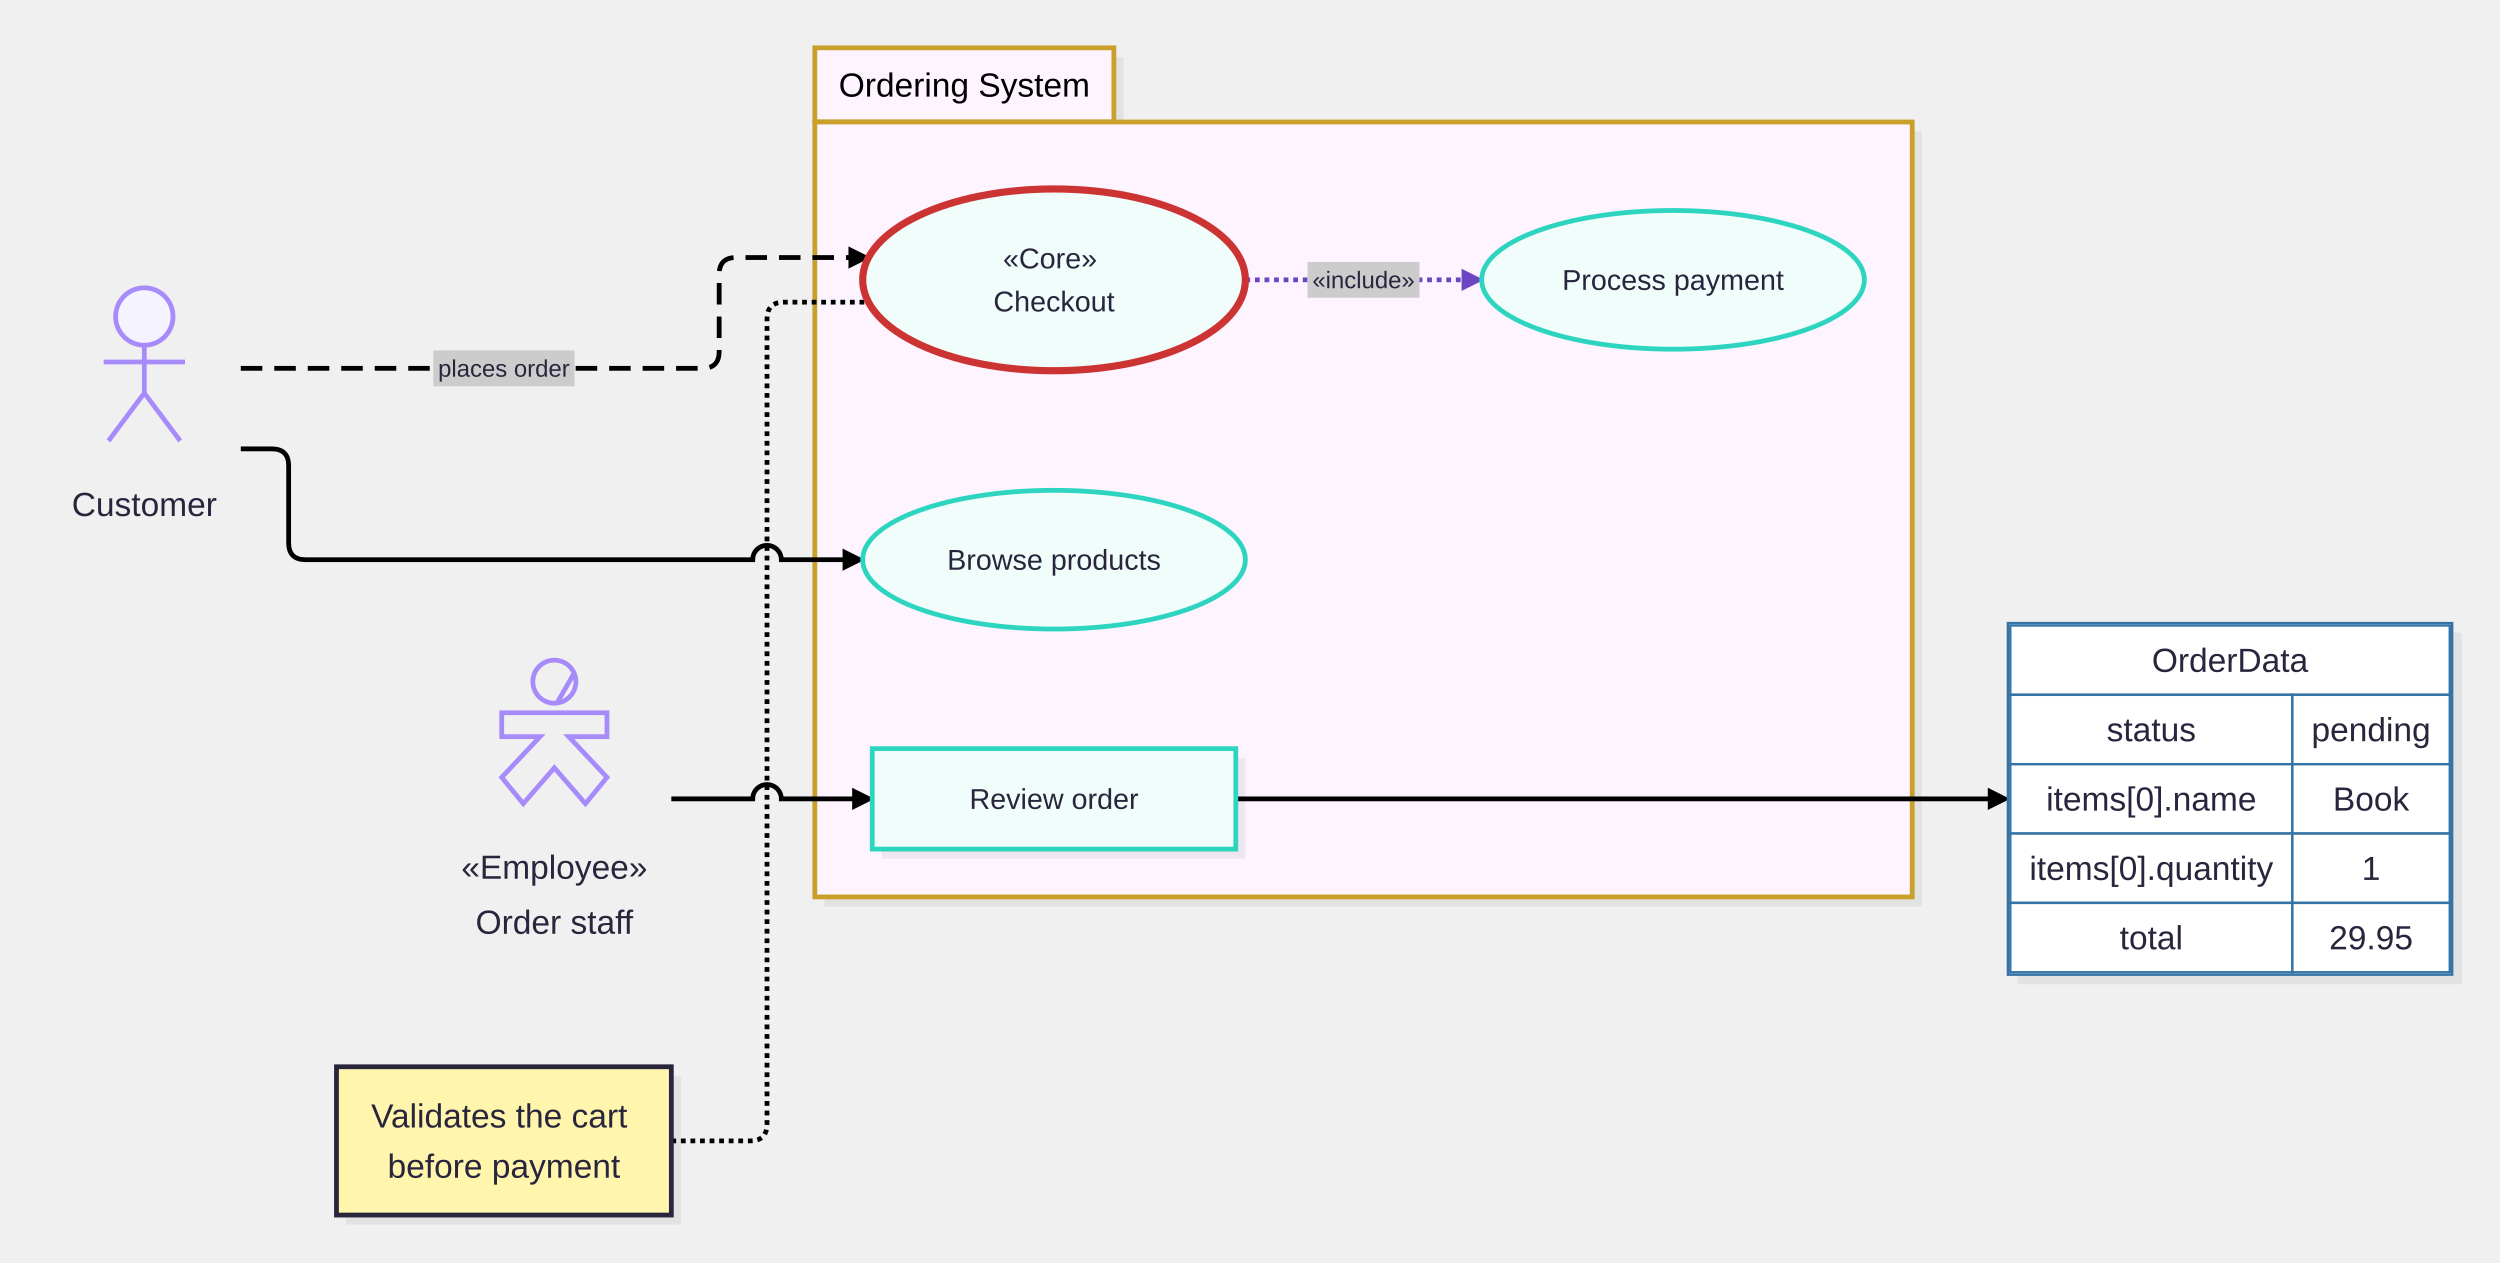
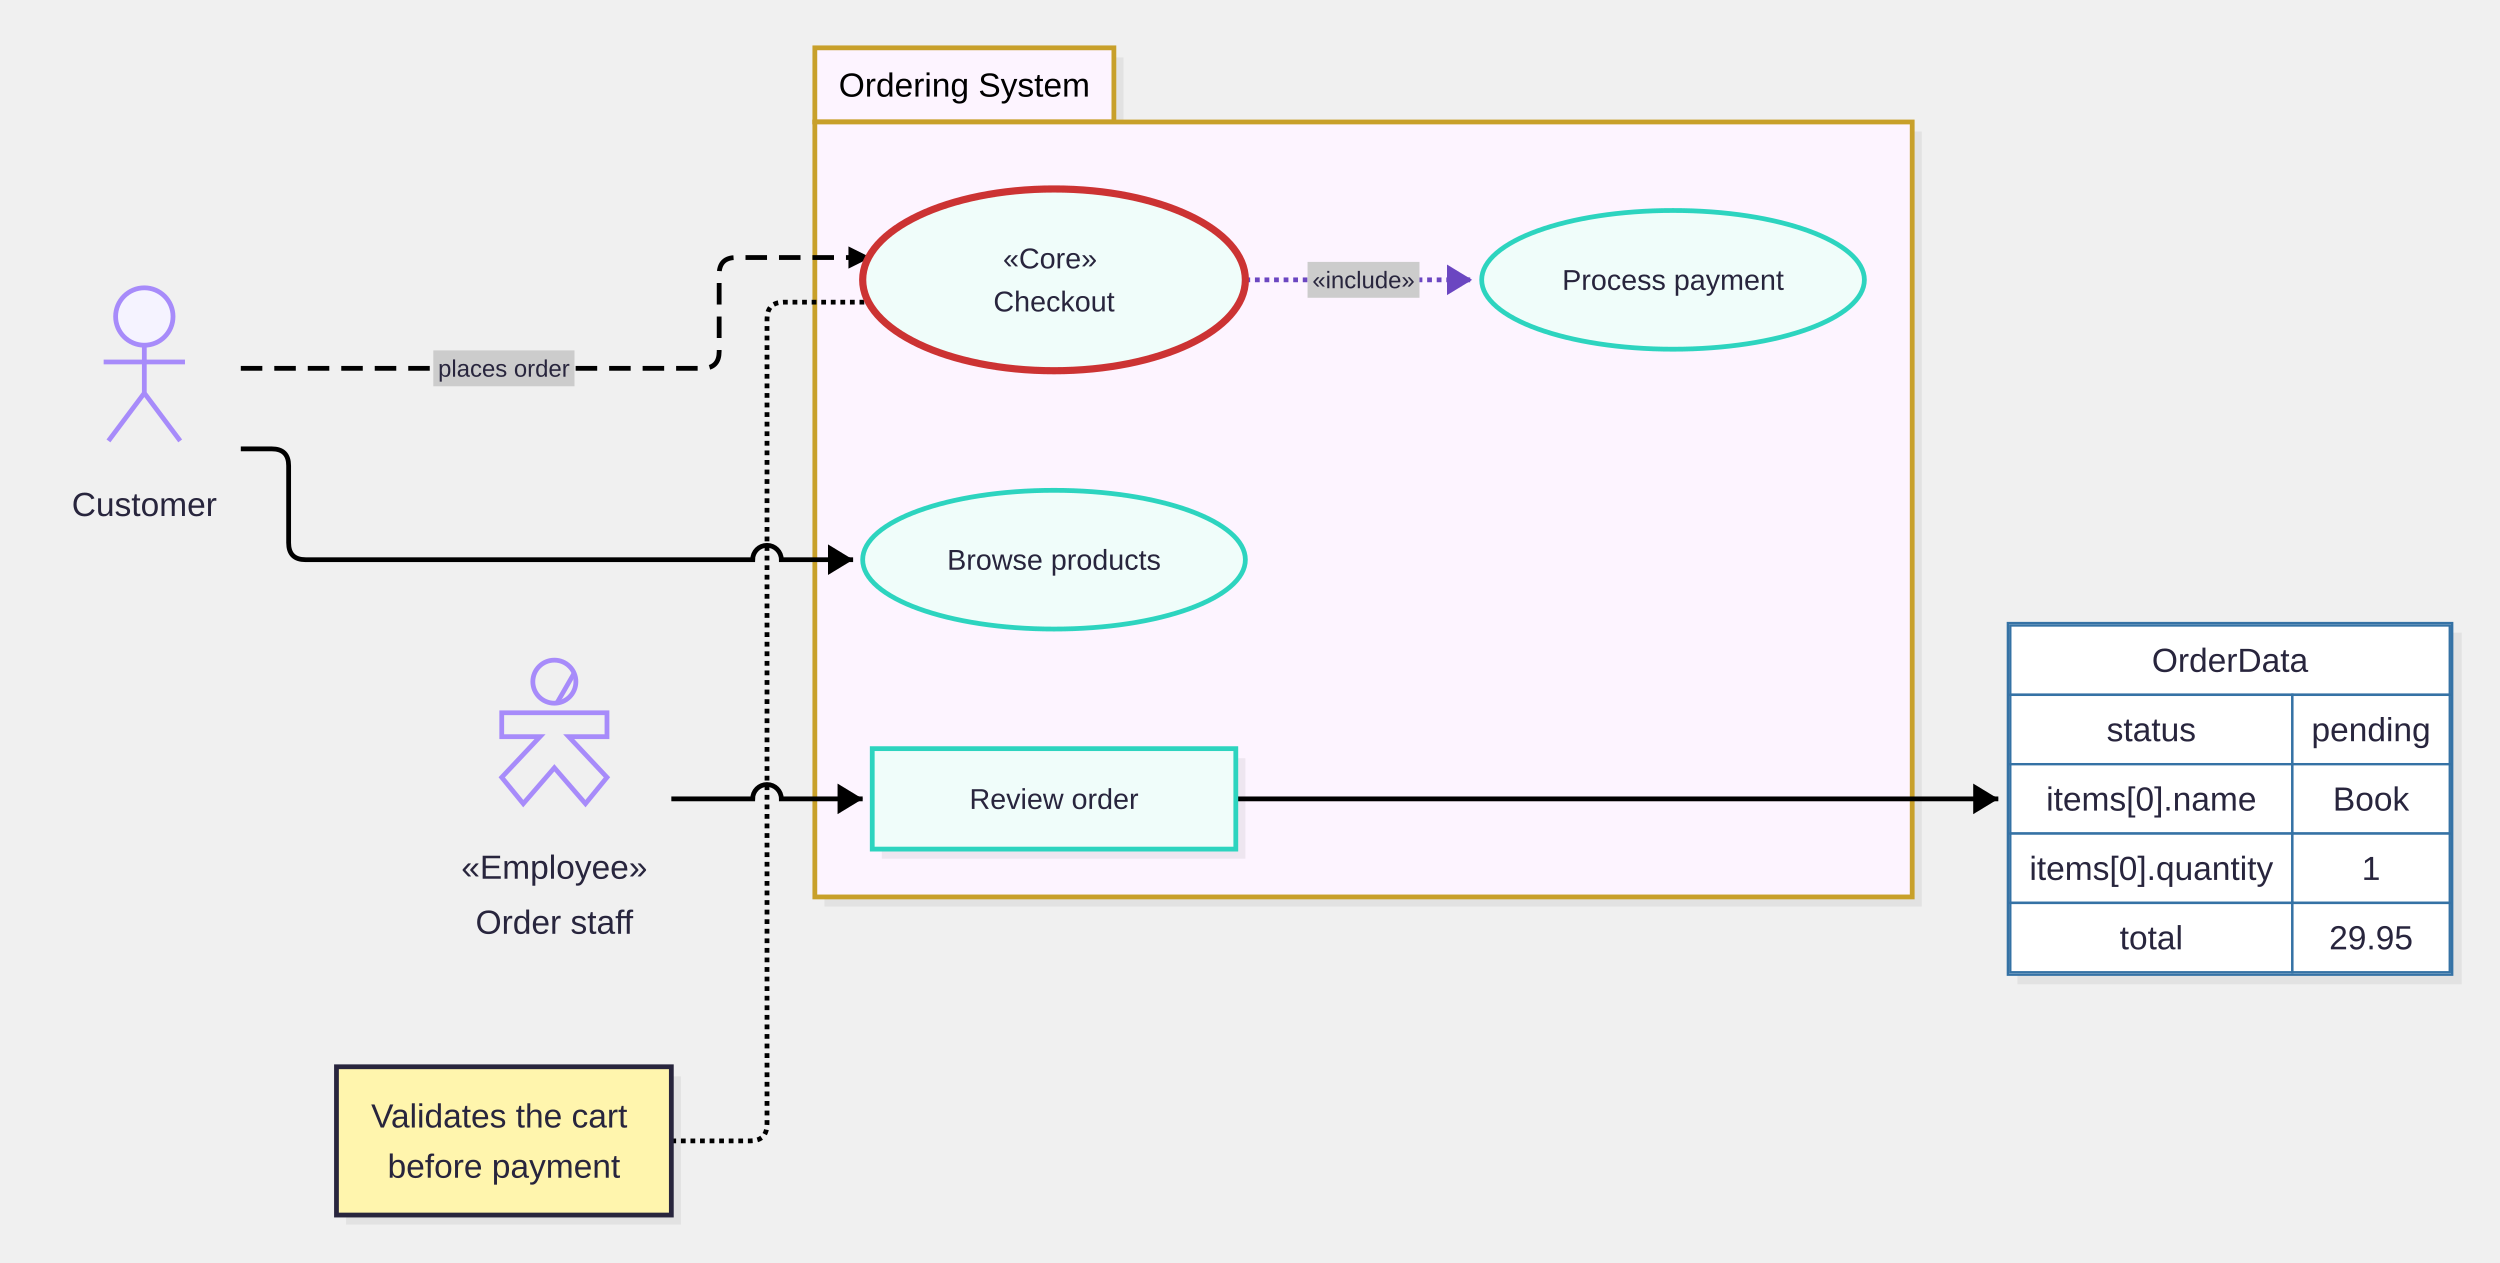
<svg xmlns="http://www.w3.org/2000/svg" id="my-svg" width="100%" class="usecase" style="max-width: 1045.222px; background-color: white;" viewBox="-20 -20 1045.222 528" role="graphics-document document" aria-roledescription="usecase" aria-labelledby="chart-title-my-svg" aria-describedby="chart-desc-my-svg">
  <style>#my-svg{font-family:"Recursive Variable", arial, sans-serif;font-size:16px;}#my-svg text{font-family:"Recursive Variable", arial, sans-serif;}</style>
  <g>
    <g class="clusters">
      <g id="usecase-ordering" class="cluster usecase-system-boundary system-boundary system-boundary-package">
        <rect class="drop-shadow" x="324.676" y="4" width="125.028" height="31" fill="#000000" stroke="none" opacity="0.06" />
        <rect class="boundary-tab system-boundary-package-tab" x="320.676" y="0" width="125.028" height="31" fill="#FDF4FF" stroke="#c8a02a" stroke-width="2" />
        <rect class="drop-shadow" x="324.676" y="35" width="458.8" height="324" fill="#000000" stroke="none" opacity="0.06" />
        <rect class="boundary-body" x="320.676" y="31" width="458.8" height="324" fill="#FDF4FF" stroke="#c8a02a" stroke-width="2" />
        <text x="383.19" y="20.4" text-anchor="middle" font-size="14" fill="#000000">Ordering System</text>
      </g>
    </g>
    <g class="edgePaths">
      <g id="usecase-starts" class="edgePath">
        <path class="relationship relationship-association" d="M80.676,134L273.605,134C278.319,134,280.676,131.643,280.676,126.929L280.676,94.738C280.676,90.024,283.033,87.667,287.747,87.667L339.127,87.667" fill="none" stroke="#000000" stroke-width="2" stroke-dasharray="9 5" />
        <path class="marker" d="M335.127,83.667L343.127,87.667L335.127,91.667Z" fill="#000000" stroke="#000000" stroke-width="0.8" />
      </g>
      <g id="usecase-edge-0" class="edgePath">
        <path class="relationship relationship-association" d="M80.676,167.667L93.605,167.667C98.319,167.667,100.676,170.024,100.676,174.738L100.676,206.929C100.676,211.643,103.033,214,107.747,214L294.676,214C294.676,210.686,297.362,208,300.676,208C303.99,208,306.676,210.686,306.676,214L336.676,214" fill="none" stroke="#000000" stroke-width="2" />
-         <path class="marker" d="M332.676,210L340.676,214L332.676,218Z" fill="#000000" stroke="#000000" stroke-width="0.8" />
+         <path class="marker" d="M326.176,207.609L336.676,214L326.176,220.391Z" fill="#000000" stroke="#000000" stroke-width="0" />
      </g>
      <g id="usecase-pays" class="edgePath">
        <path class="relationship relationship-include" d="M500.676,97L595.476,97" fill="none" stroke="#6b46c1" stroke-width="2" stroke-dasharray="2" />
-         <path class="marker" d="M591.476,93L599.476,97L591.476,101Z" fill="#6b46c1" stroke="#6b46c1" stroke-width="0.8" />
+         <path class="marker" d="M584.976,90.609L595.476,97L584.976,103.391Z" fill="#6b46c1" stroke="#6b46c1" stroke-width="0" />
      </g>
      <g id="usecase-edge-1" class="edgePath">
        <path class="relationship relationship-association" d="M260.676,314L294.676,314C294.676,310.686,297.362,308,300.676,308C303.99,308,306.676,310.686,306.676,314L340.676,314" fill="none" stroke="#000000" stroke-width="2" />
-         <path class="marker" d="M336.676,310L344.676,314L336.676,318Z" fill="#000000" stroke="#000000" stroke-width="0.8" />
+         <path class="marker" d="M330.176,307.609L340.676,314L330.176,320.391Z" fill="#000000" stroke="#000000" stroke-width="0" />
      </g>
      <g id="usecase-edge-2" class="edgePath">
        <path class="relationship relationship-association" d="M496.676,314L815.476,314" fill="none" stroke="#000000" stroke-width="2" />
-         <path class="marker" d="M811.476,310L819.476,314L811.476,318Z" fill="#000000" stroke="#000000" stroke-width="0.8" />
+         <path class="marker" d="M804.976,307.609L815.476,314L804.976,320.391Z" fill="#000000" stroke="#000000" stroke-width="0" />
      </g>
      <g id="usecase-note-0-edge" class="edgePath">
        <path class="relationship relationship-note" d="M260.676,457L293.605,457C298.319,457,300.676,454.643,300.676,449.929L300.676,113.404C300.676,108.69,303.033,106.333,307.747,106.333L343.127,106.333" fill="none" stroke="#000000" stroke-width="2" stroke-dasharray="2" />
      </g>
    </g>
    <g class="edgeLabels">
      <g class="edgeLabel">
        <rect x="161.166" y="126.5" width="59.02" height="15" fill="#cccccc" stroke="none" />
        <text x="190.676" y="137.5" text-anchor="middle" font-size="10" fill="#28253D">places order</text>
      </g>
      <g class="edgeLabel">
        <rect x="526.676" y="89.5" width="46.8" height="15" fill="#cccccc" stroke="none" />
        <text x="550.076" y="100.5" text-anchor="middle" font-size="10" fill="#28253D">«include»</text>
      </g>
    </g>
    <g class="nodes">
      <g id="usecase-Customer" class="node default usecase-actor">
        <path class="usecase-actor-stick" d="M40.338,124.333C46.965,124.333,52.338,118.96,52.338,112.333C52.338,105.706,46.965,100.333,40.338,100.333C33.711,100.333,28.338,105.706,28.338,112.333C28.338,118.96,33.711,124.333,40.338,124.333ZM40.338,124.333L40.338,144.333M23.338,131.333L57.338,131.333M40.338,144.333L25.338,164.333M40.338,144.333L55.338,164.333" fill="#F5F3FF" stroke="#A78BFA" stroke-width="2" />
        <text x="40.338" y="195.733" text-anchor="middle" font-size="14" fill="#28253D">Customer</text>
      </g>
      <g id="usecase-Staff" class="node default usecase-actor">
        <circle class="usecase-actor-hollow-head" cx="211.77" cy="265" r="9" fill="none" stroke="#A78BFA" stroke-width="2" />
        <path class="usecase-actor-hollow-body" d="M189.77,278L233.77,278L233.77,288L217.77,288L233.77,305L224.77,316L211.77,301L198.77,316L189.77,305L205.77,288L189.77,288Z" fill="none" stroke="#A78BFA" stroke-width="2" />
        <path class="usecase-business-marker" d="M212.847,273.935L220.047,261.465" fill="none" stroke="#A78BFA" stroke-width="2" />
        <text x="211.77" y="347.4" text-anchor="middle" font-size="14" fill="#28253D">«Employee»</text>
        <text x="211.77" y="370.4" text-anchor="middle" font-size="14" fill="#28253D">Order staff</text>
      </g>
      <g id="usecase-Browse" class="node default usecase-usecase">
        <path class="basic label-container" d="M500.676,214C500.676,230.016,464.859,243,420.676,243C376.493,243,340.676,230.016,340.676,214C340.676,197.984,376.493,185,420.676,185C464.859,185,500.676,197.984,500.676,214Z" fill="#F0FDFA" stroke="#2DD4BF" stroke-width="2" />
        <text x="420.676" y="218.2" text-anchor="middle" font-size="12" fill="#28253D">Browse products</text>
      </g>
      <g id="usecase-Checkout" class="node default usecase-usecase">
        <path class="basic label-container" d="M500.676,97C500.676,117.987,464.859,135,420.676,135C376.493,135,340.676,117.987,340.676,97C340.676,76.013,376.493,59,420.676,59C464.859,59,500.676,76.013,500.676,97Z" fill="#F0FDFA" stroke="#c33" stroke-width="3" />
        <text x="420.676" y="92.2" text-anchor="middle" font-size="12" fill="#28253D">
          <tspan x="420.676" y="92.2">«Core»</tspan>
          <tspan x="420.676" y="110.2">Checkout</tspan>
        </text>
      </g>
      <g id="usecase-Payment" class="node default usecase-usecase">
        <path class="basic label-container" d="M759.476,97C759.476,113.016,723.659,126,679.476,126C635.293,126,599.476,113.016,599.476,97C599.476,80.984,635.293,68,679.476,68C723.659,68,759.476,80.984,759.476,97Z" fill="#F0FDFA" stroke="#2DD4BF" stroke-width="2" />
        <text x="679.476" y="101.2" text-anchor="middle" font-size="12" fill="#28253D">Process payment</text>
      </g>
      <g id="usecase-Review" class="node default usecase-usecase">
        <rect class="drop-shadow" x="348.676" y="297" width="152" height="42" fill="#000000" stroke="none" opacity="0.06" />
        <rect class="basic label-container" x="344.676" y="293" width="152" height="42" fill="#F0FDFA" stroke="#2DD4BF" stroke-width="2" />
        <text x="420.676" y="318.2" text-anchor="middle" font-size="12" fill="#28253D">Review order</text>
      </g>
      <g id="usecase-note-0" class="node default usecase-note">
        <rect class="drop-shadow" x="124.676" y="430" width="140" height="62" fill="#000000" stroke="none" opacity="0.06" />
        <rect class="basic label-container" x="120.676" y="426" width="140" height="62" fill="#fff5ad" stroke="#28253D" stroke-width="2" />
        <text x="190.676" y="451.4" text-anchor="middle" font-size="14" fill="#28253D">
          <tspan x="190.676" y="451.4">Validates the cart</tspan>
          <tspan x="190.676" y="472.4">before payment</tspan>
        </text>
      </g>
      <g id="usecase-OrderData" class="node default usecase-json">
        <rect class="drop-shadow" x="823.476" y="244.5" width="185.746" height="147" fill="#000000" stroke="none" opacity="0.06" />
        <rect class="label-container usecase-json-border" x="819.476" y="240.5" width="185.746" height="147" fill="#ffffff" stroke="#3572a5" stroke-width="1" />
        <rect class="usecase-json-cell" x="820.476" y="241.5" width="183.746" height="29" fill="#ffffff" stroke="#3572a5" stroke-width="1" />
        <text x="912.349" y="260.9" text-anchor="middle" font-size="14" fill="#28253D">OrderData</text>
        <rect class="usecase-json-cell" x="820.476" y="270.5" width="117.934" height="29" fill="#ffffff" stroke="#3572a5" stroke-width="1" />
        <rect class="usecase-json-cell" x="938.41" y="270.5" width="65.812" height="29" fill="#ffffff" stroke="#3572a5" stroke-width="1" />
        <text x="879.443" y="289.9" text-anchor="middle" font-size="14" fill="#28253D">status</text>
        <text x="971.316" y="289.9" text-anchor="middle" font-size="14" fill="#28253D">pending</text>
        <rect class="usecase-json-cell" x="820.476" y="299.5" width="117.934" height="29" fill="#ffffff" stroke="#3572a5" stroke-width="1" />
        <rect class="usecase-json-cell" x="938.41" y="299.5" width="65.812" height="29" fill="#ffffff" stroke="#3572a5" stroke-width="1" />
        <text x="879.443" y="318.9" text-anchor="middle" font-size="14" fill="#28253D">items[0].name</text>
        <text x="971.316" y="318.9" text-anchor="middle" font-size="14" fill="#28253D">Book</text>
        <rect class="usecase-json-cell" x="820.476" y="328.5" width="117.934" height="29" fill="#ffffff" stroke="#3572a5" stroke-width="1" />
        <rect class="usecase-json-cell" x="938.41" y="328.5" width="65.812" height="29" fill="#ffffff" stroke="#3572a5" stroke-width="1" />
        <text x="879.443" y="347.9" text-anchor="middle" font-size="14" fill="#28253D">items[0].quantity</text>
        <text x="971.316" y="347.9" text-anchor="middle" font-size="14" fill="#28253D">1</text>
        <rect class="usecase-json-cell" x="820.476" y="357.5" width="117.934" height="29" fill="#ffffff" stroke="#3572a5" stroke-width="1" />
        <rect class="usecase-json-cell" x="938.41" y="357.5" width="65.812" height="29" fill="#ffffff" stroke="#3572a5" stroke-width="1" />
        <text x="879.443" y="376.9" text-anchor="middle" font-size="14" fill="#28253D">total</text>
        <text x="971.316" y="376.9" text-anchor="middle" font-size="14" fill="#28253D">29.95</text>
      </g>
    </g>
  </g>
</svg>
